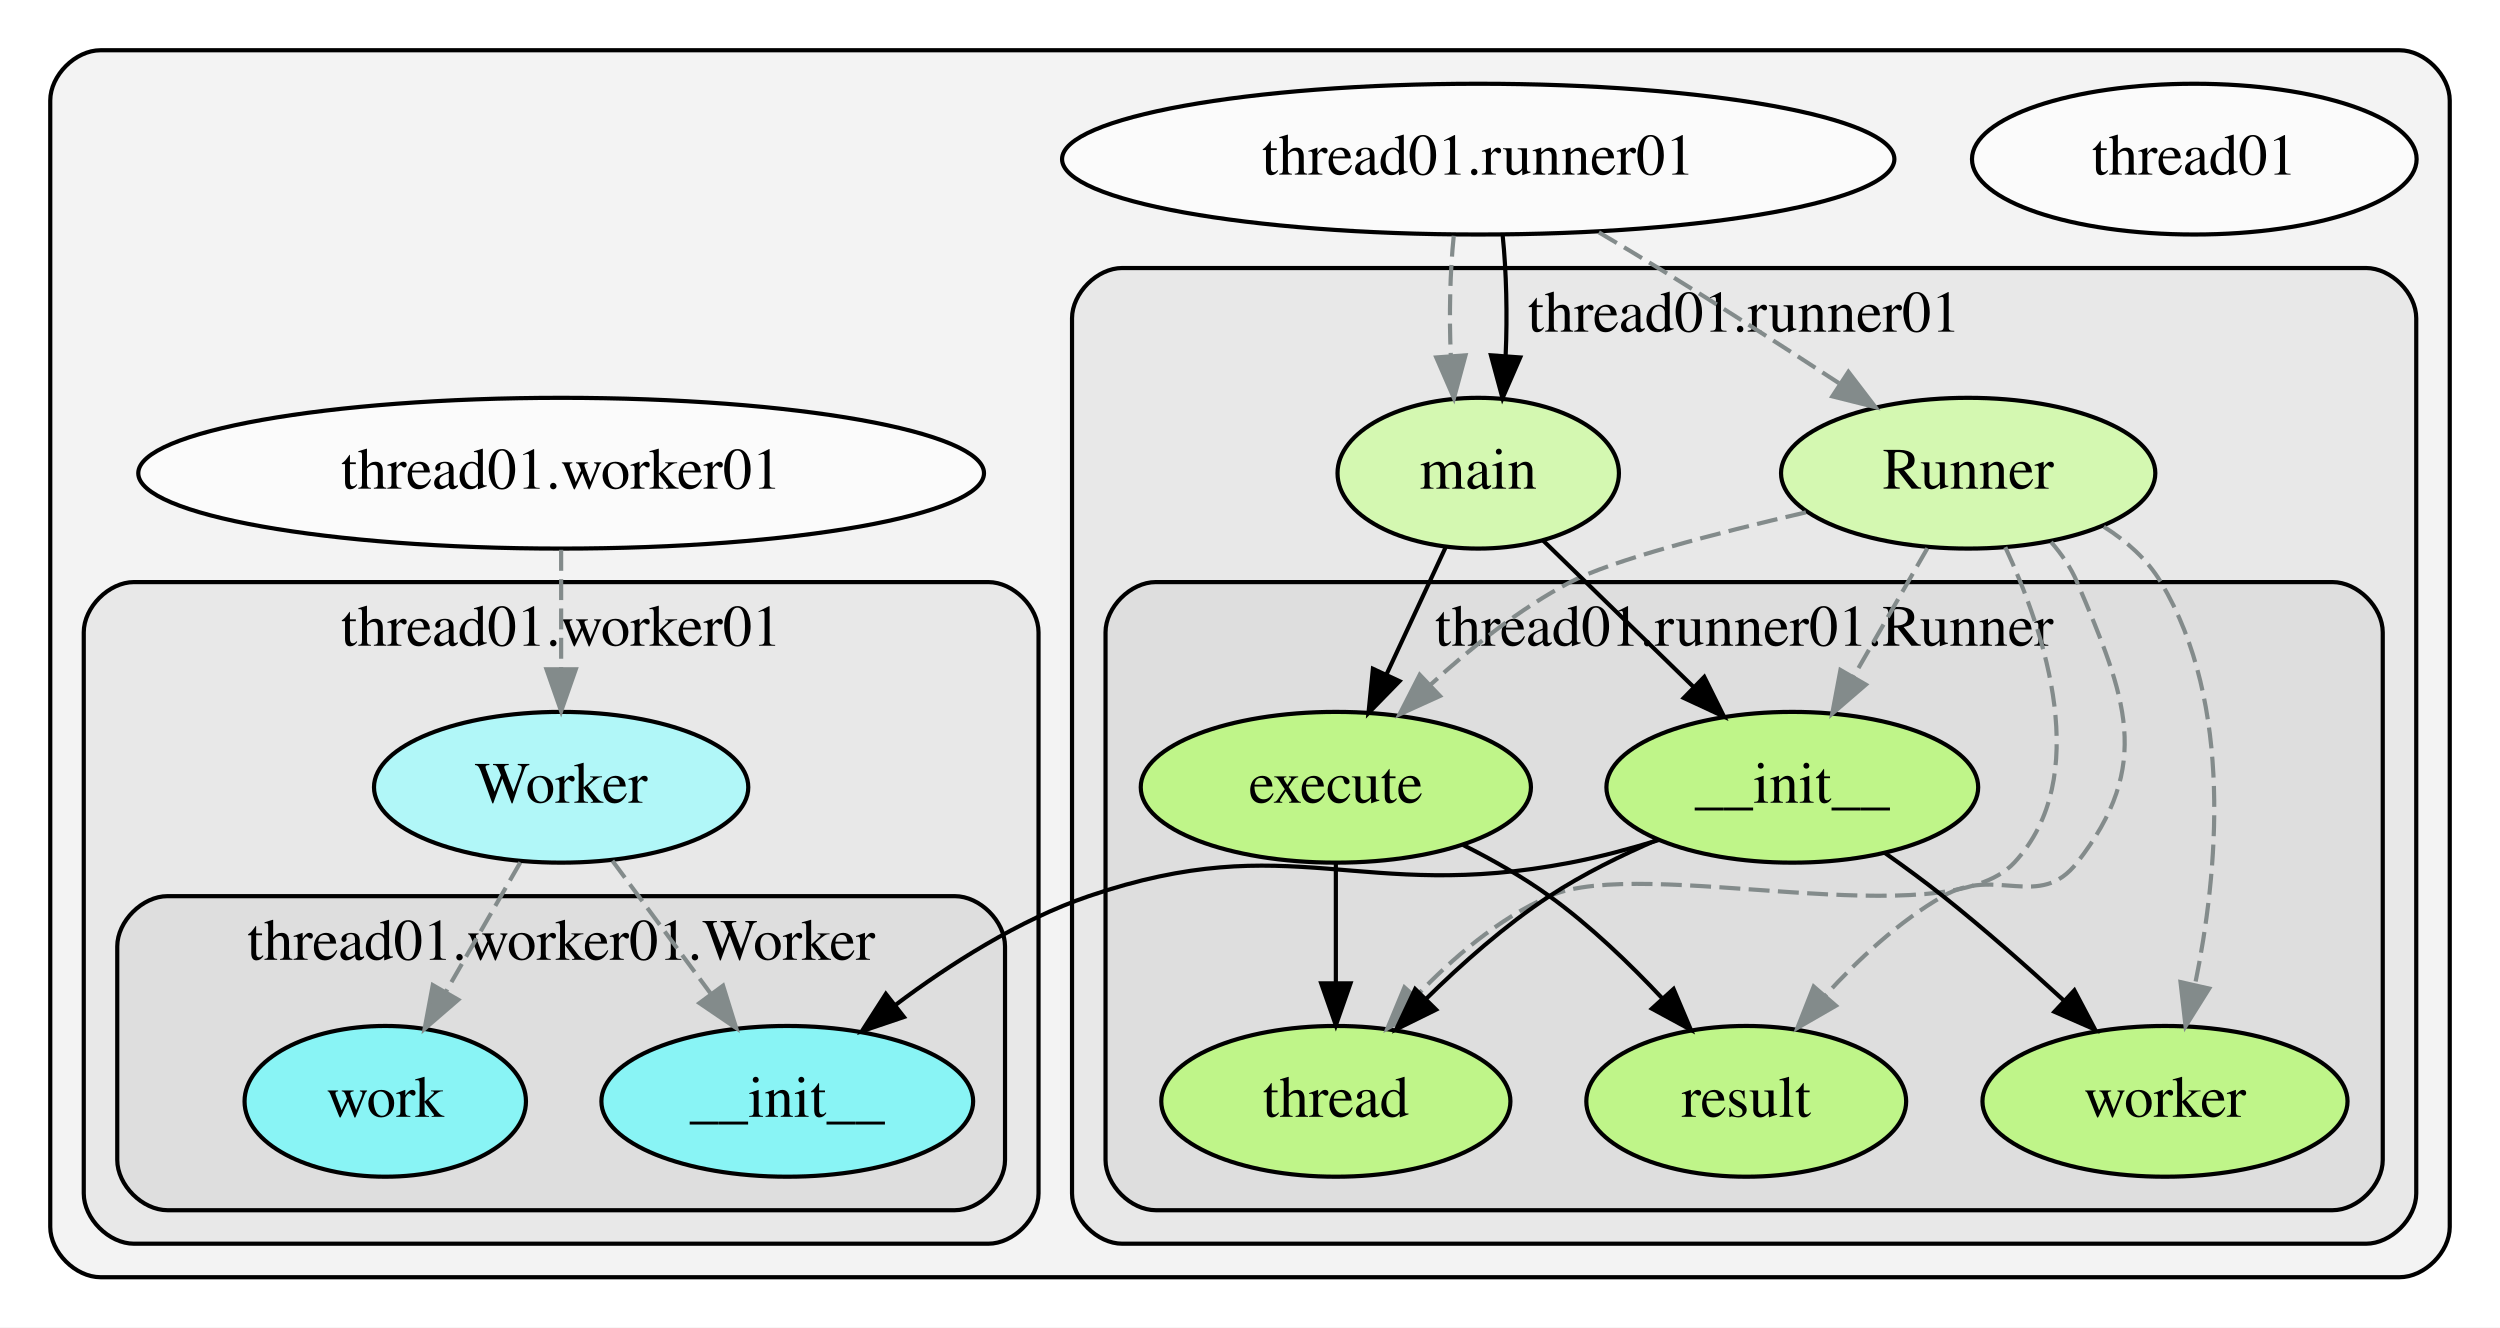
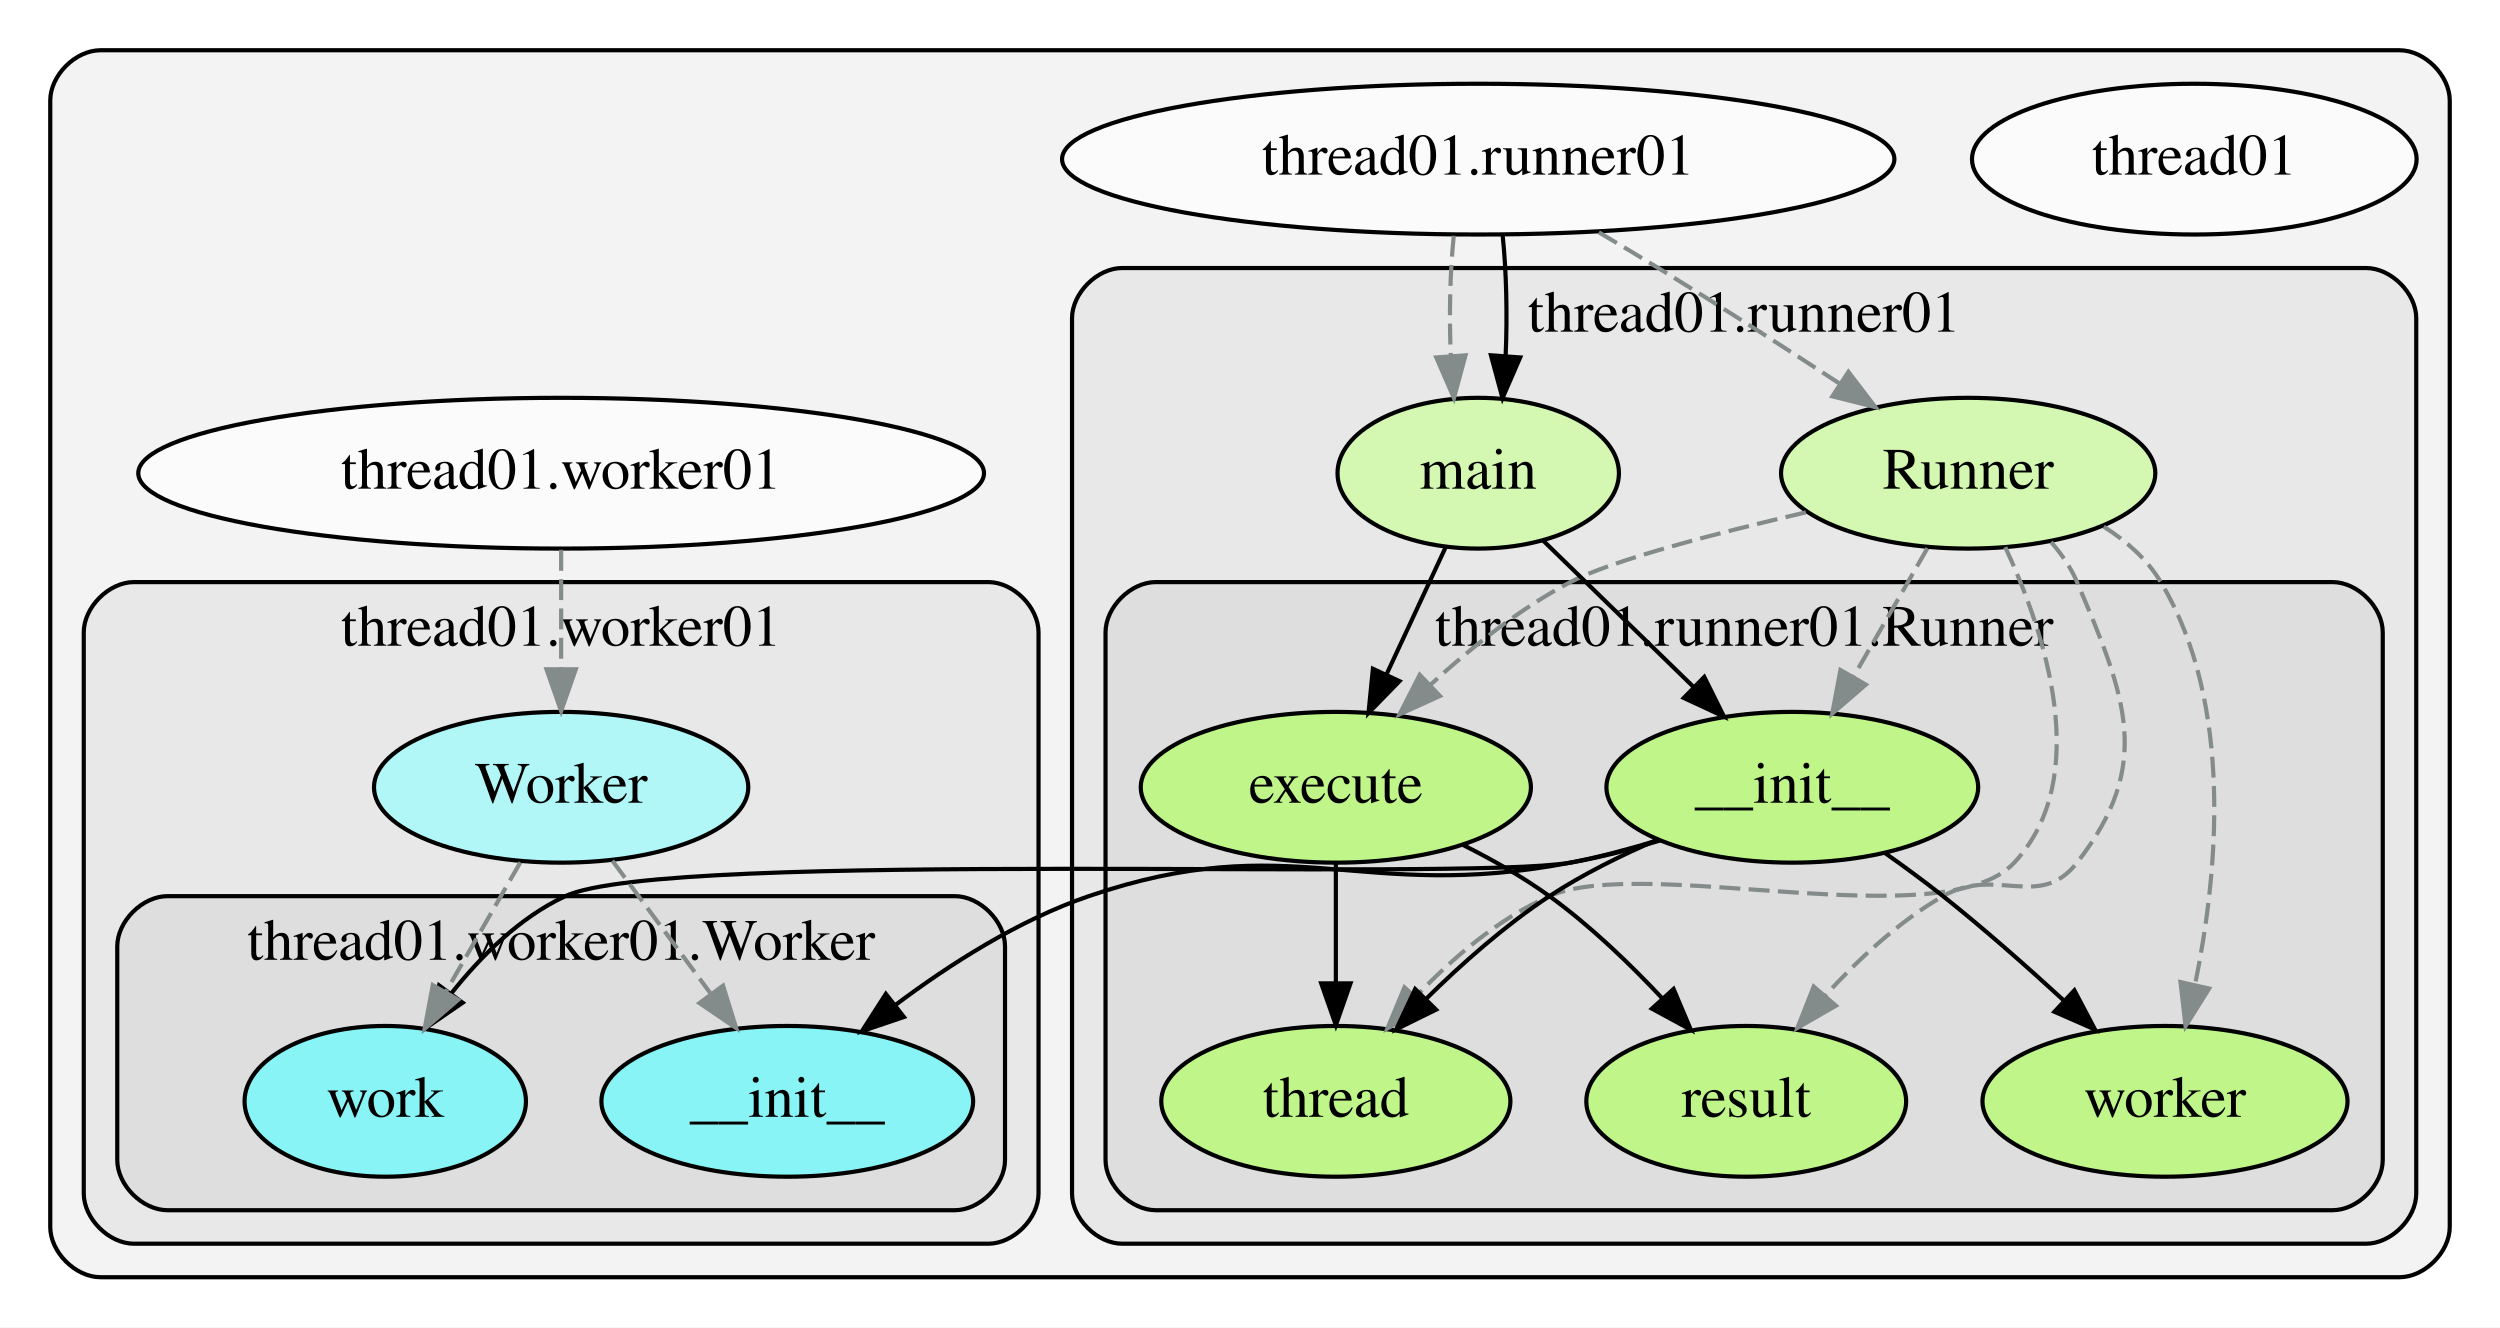
<svg xmlns="http://www.w3.org/2000/svg" width="597pt" height="317pt" viewBox="0.00 0.00 597.00 317.00">
  <g id="graph0" class="graph" transform="scale(1 1) rotate(0) translate(4 313)">
    <polygon fill="white" stroke="transparent" points="-4,4 -4,-313 593,-313 593,4 -4,4" />
    <g id="clust1" class="cluster">
      <path fill="#808080" fill-opacity="0.094" stroke="black" d="M20,-8C20,-8 569,-8 569,-8 575,-8 581,-14 581,-20 581,-20 581,-289 581,-289 581,-295 575,-301 569,-301 569,-301 20,-301 20,-301 14,-301 8,-295 8,-289 8,-289 8,-20 8,-20 8,-14 14,-8 20,-8" />
    </g>
    <g id="clust2" class="cluster">
      <path fill="#808080" fill-opacity="0.094" stroke="black" d="M264,-16C264,-16 561,-16 561,-16 567,-16 573,-22 573,-28 573,-28 573,-237 573,-237 573,-243 567,-249 561,-249 561,-249 264,-249 264,-249 258,-249 252,-243 252,-237 252,-237 252,-28 252,-28 252,-22 258,-16 264,-16" />
      <text text-anchor="middle" x="412.5" y="-233.8" font-family="Times,serif" font-size="14.00">thread01.runner01</text>
    </g>
    <g id="clust3" class="cluster">
      <path fill="#808080" fill-opacity="0.094" stroke="black" d="M272,-24C272,-24 553,-24 553,-24 559,-24 565,-30 565,-36 565,-36 565,-162 565,-162 565,-168 559,-174 553,-174 553,-174 272,-174 272,-174 266,-174 260,-168 260,-162 260,-162 260,-36 260,-36 260,-30 266,-24 272,-24" />
      <text text-anchor="middle" x="412.5" y="-158.8" font-family="Times,serif" font-size="14.00">thread01.runner01.Runner</text>
    </g>
    <g id="clust4" class="cluster">
      <path fill="#808080" fill-opacity="0.094" stroke="black" d="M28,-16C28,-16 232,-16 232,-16 238,-16 244,-22 244,-28 244,-28 244,-162 244,-162 244,-168 238,-174 232,-174 232,-174 28,-174 28,-174 22,-174 16,-168 16,-162 16,-162 16,-28 16,-28 16,-22 22,-16 28,-16" />
      <text text-anchor="middle" x="130" y="-158.8" font-family="Times,serif" font-size="14.00">thread01.worker01</text>
    </g>
    <g id="clust5" class="cluster">
      <path fill="#808080" fill-opacity="0.094" stroke="black" d="M36,-24C36,-24 224,-24 224,-24 230,-24 236,-30 236,-36 236,-36 236,-87 236,-87 236,-93 230,-99 224,-99 224,-99 36,-99 36,-99 30,-99 24,-93 24,-87 24,-87 24,-36 24,-36 24,-30 30,-24 36,-24" />
      <text text-anchor="middle" x="130" y="-83.8" font-family="Times,serif" font-size="14.00">thread01.worker01.Worker</text>
    </g>
    <g id="node1" class="node">
      <ellipse fill="#ffffff" fill-opacity="0.698" stroke="black" cx="520" cy="-275" rx="53.09" ry="18" />
      <text text-anchor="middle" x="520" y="-271.3" font-family="Times,serif" font-size="14.00" fill="#000000">thread01</text>
    </g>
    <g id="node2" class="node">
      <ellipse fill="#ffffff" fill-opacity="0.698" stroke="black" cx="349" cy="-275" rx="99.38" ry="18" />
      <text text-anchor="middle" x="349" y="-271.3" font-family="Times,serif" font-size="14.00" fill="#000000">thread01.runner01</text>
    </g>
    <g id="node4" class="node">
      <ellipse fill="#ccff99" fill-opacity="0.698" stroke="black" cx="466" cy="-200" rx="44.69" ry="18" />
      <text text-anchor="middle" x="466" y="-196.3" font-family="Times,serif" font-size="14.00" fill="#000000">Runner</text>
    </g>
    <g id="edge1" class="edge">
      <path fill="none" stroke="#838b8b" stroke-dasharray="5,2" d="M377.8,-257.52C382.56,-254.71 387.44,-251.8 392,-249 406.31,-240.21 421.94,-230.14 435.14,-221.5" />
      <polygon fill="#838b8b" stroke="#838b8b" points="437.4,-224.2 443.84,-215.78 433.56,-218.35 437.4,-224.2" />
    </g>
    <g id="node5" class="node">
      <ellipse fill="#ccff99" fill-opacity="0.698" stroke="black" cx="349" cy="-200" rx="33.6" ry="18" />
      <text text-anchor="middle" x="349" y="-196.3" font-family="Times,serif" font-size="14.00" fill="#000000">main</text>
    </g>
    <g id="edge2" class="edge">
      <path fill="none" stroke="#838b8b" stroke-dasharray="5,2" d="M343.16,-256.7C342.27,-248.18 342.03,-237.72 342.45,-228.17" />
      <polygon fill="#838b8b" stroke="#838b8b" points="345.96,-228.15 343.2,-217.92 338.98,-227.64 345.96,-228.15" />
    </g>
-     <g id="edge18" class="edge">
+     <g id="edge19" class="edge">
      <path fill="none" stroke="#000000" d="M354.84,-256.7C355.73,-248.18 355.97,-237.72 355.55,-228.17" />
      <polygon fill="#000000" stroke="#000000" points="359.02,-227.64 354.8,-217.92 352.04,-228.15 359.02,-227.64" />
    </g>
    <g id="node3" class="node">
      <ellipse fill="#ffffff" fill-opacity="0.698" stroke="black" cx="130" cy="-200" rx="100.98" ry="18" />
      <text text-anchor="middle" x="130" y="-196.3" font-family="Times,serif" font-size="14.00" fill="#000000">thread01.worker01</text>
    </g>
    <g id="node11" class="node">
      <ellipse fill="#99feff" fill-opacity="0.698" stroke="black" cx="130" cy="-125" rx="44.69" ry="18" />
      <text text-anchor="middle" x="130" y="-121.3" font-family="Times,serif" font-size="14.00" fill="#000000">Worker</text>
    </g>
    <g id="edge8" class="edge">
      <path fill="none" stroke="#838b8b" stroke-dasharray="5,2" d="M130,-181.7C130,-173.25 130,-162.87 130,-153.37" />
      <polygon fill="#838b8b" stroke="#838b8b" points="133.5,-153.18 130,-143.18 126.5,-153.18 133.5,-153.18" />
    </g>
    <g id="node6" class="node">
      <ellipse fill="#b2ff65" fill-opacity="0.698" stroke="black" cx="424" cy="-125" rx="44.39" ry="18" />
      <text text-anchor="middle" x="424" y="-121.3" font-family="Times,serif" font-size="14.00" fill="#000000">__init__</text>
    </g>
    <g id="edge3" class="edge">
      <path fill="none" stroke="#838b8b" stroke-dasharray="5,2" d="M456.26,-182.07C451.03,-172.98 444.47,-161.58 438.64,-151.44" />
      <polygon fill="#838b8b" stroke="#838b8b" points="441.56,-149.51 433.54,-142.59 435.5,-153 441.56,-149.51" />
    </g>
    <g id="node7" class="node">
      <ellipse fill="#b2ff65" fill-opacity="0.698" stroke="black" cx="315" cy="-125" rx="46.59" ry="18" />
      <text text-anchor="middle" x="315" y="-121.3" font-family="Times,serif" font-size="14.00" fill="#000000">execute</text>
    </g>
    <g id="edge4" class="edge">
      <path fill="none" stroke="#838b8b" stroke-dasharray="5,2" d="M427.25,-190.65C405.54,-185.61 380.89,-179.19 371,-174 358.95,-167.68 347.26,-158.34 337.7,-149.57" />
      <polygon fill="#838b8b" stroke="#838b8b" points="339.86,-146.8 330.21,-142.42 335.03,-151.86 339.86,-146.8" />
    </g>
    <g id="node8" class="node">
      <ellipse fill="#b2ff65" fill-opacity="0.698" stroke="black" cx="413" cy="-50" rx="38.19" ry="18" />
      <text text-anchor="middle" x="413" y="-46.3" font-family="Times,serif" font-size="14.00" fill="#000000">result</text>
    </g>
    <g id="edge5" class="edge">
      <path fill="none" stroke="#838b8b" stroke-dasharray="5,2" d="M485.8,-183.56C488.32,-180.67 490.53,-177.46 492,-174 503.66,-146.6 510.33,-130.47 492,-107 482.98,-95.44 472.72,-106.29 460,-99 449.46,-92.96 439.72,-83.89 431.87,-75.26" />
      <polygon fill="#838b8b" stroke="#838b8b" points="434.41,-72.84 425.23,-67.55 429.11,-77.41 434.41,-72.84" />
    </g>
    <g id="node9" class="node">
      <ellipse fill="#b2ff65" fill-opacity="0.698" stroke="black" cx="315" cy="-50" rx="41.69" ry="18" />
      <text text-anchor="middle" x="315" y="-46.3" font-family="Times,serif" font-size="14.00" fill="#000000">thread</text>
    </g>
    <g id="edge7" class="edge">
      <path fill="none" stroke="#838b8b" stroke-dasharray="5,2" d="M474.86,-182.33C484.4,-161.82 495.85,-127.26 477,-107 460.15,-88.9 388.65,-108.94 366,-99 353.82,-93.66 342.74,-84.12 334.04,-74.94" />
      <polygon fill="#838b8b" stroke="#838b8b" points="336.6,-72.55 327.32,-67.42 331.38,-77.21 336.6,-72.55" />
    </g>
    <g id="node10" class="node">
      <ellipse fill="#b2ff65" fill-opacity="0.698" stroke="black" cx="513" cy="-50" rx="43.59" ry="18" />
      <text text-anchor="middle" x="513" y="-46.3" font-family="Times,serif" font-size="14.00" fill="#000000">worker</text>
    </g>
    <g id="edge6" class="edge">
      <path fill="none" stroke="#838b8b" stroke-dasharray="5,2" d="M498.38,-187.22C503.8,-183.8 508.73,-179.46 512,-174 529.48,-144.87 525.62,-104.45 520.2,-78.01" />
      <polygon fill="#838b8b" stroke="#838b8b" points="523.54,-76.93 517.91,-67.95 516.71,-78.48 523.54,-76.93" />
    </g>
-     <g id="edge16" class="edge">
+     <g id="edge17" class="edge">
      <path fill="none" stroke="#000000" d="M364.54,-183.87C374.89,-173.8 388.68,-160.38 400.38,-148.99" />
      <polygon fill="#000000" stroke="#000000" points="402.98,-151.35 407.7,-141.86 398.09,-146.33 402.98,-151.35" />
    </g>
-     <g id="edge17" class="edge">
+     <g id="edge18" class="edge">
      <path fill="none" stroke="#000000" d="M341.28,-182.44C337.1,-173.45 331.83,-162.13 327.11,-151.99" />
      <polygon fill="#000000" stroke="#000000" points="330.2,-150.34 322.8,-142.75 323.85,-153.29 330.2,-150.34" />
    </g>
    <g id="edge13" class="edge">
      <path fill="none" stroke="#000000" d="M391.97,-112.55C383.23,-108.8 373.97,-104.24 366,-99 355.47,-92.08 345.1,-82.9 336.5,-74.42" />
      <polygon fill="#000000" stroke="#000000" points="338.93,-71.9 329.43,-67.22 333.94,-76.81 338.93,-71.9" />
    </g>
    <g id="edge11" class="edge">
      <path fill="none" stroke="#000000" d="M446.03,-109.37C450.72,-106.07 455.59,-102.5 460,-99 469.77,-91.23 480.04,-82.16 488.92,-74.01" />
      <polygon fill="#000000" stroke="#000000" points="491.36,-76.51 496.3,-67.14 486.6,-71.39 491.36,-76.51" />
    </g>
    <g id="node12" class="node">
      <ellipse fill="#65feff" fill-opacity="0.698" stroke="black" cx="184" cy="-50" rx="44.39" ry="18" />
      <text text-anchor="middle" x="184" y="-46.3" font-family="Times,serif" font-size="14.00" fill="#000000">__init__</text>
    </g>
    <g id="edge12" class="edge">
      <path fill="none" stroke="#000000" d="M392.09,-112.4C385.21,-110.29 377.93,-108.33 371,-107 320.69,-97.33 304.49,-115.54 256,-99 239.32,-93.31 222.81,-82.76 209.81,-72.99" />
      <polygon fill="#000000" stroke="#000000" points="211.85,-70.14 201.82,-66.75 207.54,-75.66 211.85,-70.14" />
    </g>
-     <g id="edge15" class="edge">
+     <g id="node13" class="node">
+       <ellipse fill="#65feff" fill-opacity="0.698" stroke="black" cx="88" cy="-50" rx="33.6" ry="18" />
+       <text text-anchor="middle" x="88" y="-46.3" font-family="Times,serif" font-size="14.00" fill="#000000">work</text>
+     </g>
+     <g id="edge14" class="edge">
+       <path fill="none" stroke="#000000" d="M392.41,-112.29C385.45,-110.16 378.05,-108.22 371,-107 344.71,-102.44 155.18,-110.29 131,-99 120.13,-93.93 110.83,-84.69 103.68,-75.66" />
+       <polygon fill="#000000" stroke="#000000" points="106.48,-73.55 97.74,-67.55 100.83,-77.69 106.48,-73.55" />
+     </g>
+     <g id="edge16" class="edge">
      <path fill="none" stroke="#000000" d="M345.37,-111.22C352.41,-107.69 359.69,-103.56 366,-99 375.7,-91.99 385.17,-82.89 393.04,-74.5" />
      <polygon fill="#000000" stroke="#000000" points="395.65,-76.83 399.78,-67.08 390.47,-72.13 395.65,-76.83" />
    </g>
-     <g id="edge14" class="edge">
+     <g id="edge15" class="edge">
      <path fill="none" stroke="#000000" d="M315,-106.7C315,-98.25 315,-87.87 315,-78.37" />
      <polygon fill="#000000" stroke="#000000" points="318.5,-78.18 315,-68.18 311.5,-78.18 318.5,-78.18" />
    </g>
    <g id="edge9" class="edge">
      <path fill="none" stroke="#838b8b" stroke-dasharray="5,2" d="M142.25,-107.44C149.16,-98.1 157.92,-86.26 165.63,-75.84" />
      <polygon fill="#838b8b" stroke="#838b8b" points="168.66,-77.62 171.8,-67.5 163.03,-73.46 168.66,-77.62" />
    </g>
-     <g id="node13" class="node">
-       <ellipse fill="#65feff" fill-opacity="0.698" stroke="black" cx="88" cy="-50" rx="33.6" ry="18" />
-       <text text-anchor="middle" x="88" y="-46.3" font-family="Times,serif" font-size="14.00" fill="#000000">work</text>
-     </g>
    <g id="edge10" class="edge">
      <path fill="none" stroke="#838b8b" stroke-dasharray="5,2" d="M120.26,-107.07C114.99,-97.91 108.38,-86.42 102.51,-76.23" />
      <polygon fill="#838b8b" stroke="#838b8b" points="105.42,-74.26 97.4,-67.34 99.35,-77.75 105.42,-74.26" />
    </g>
  </g>
</svg>
